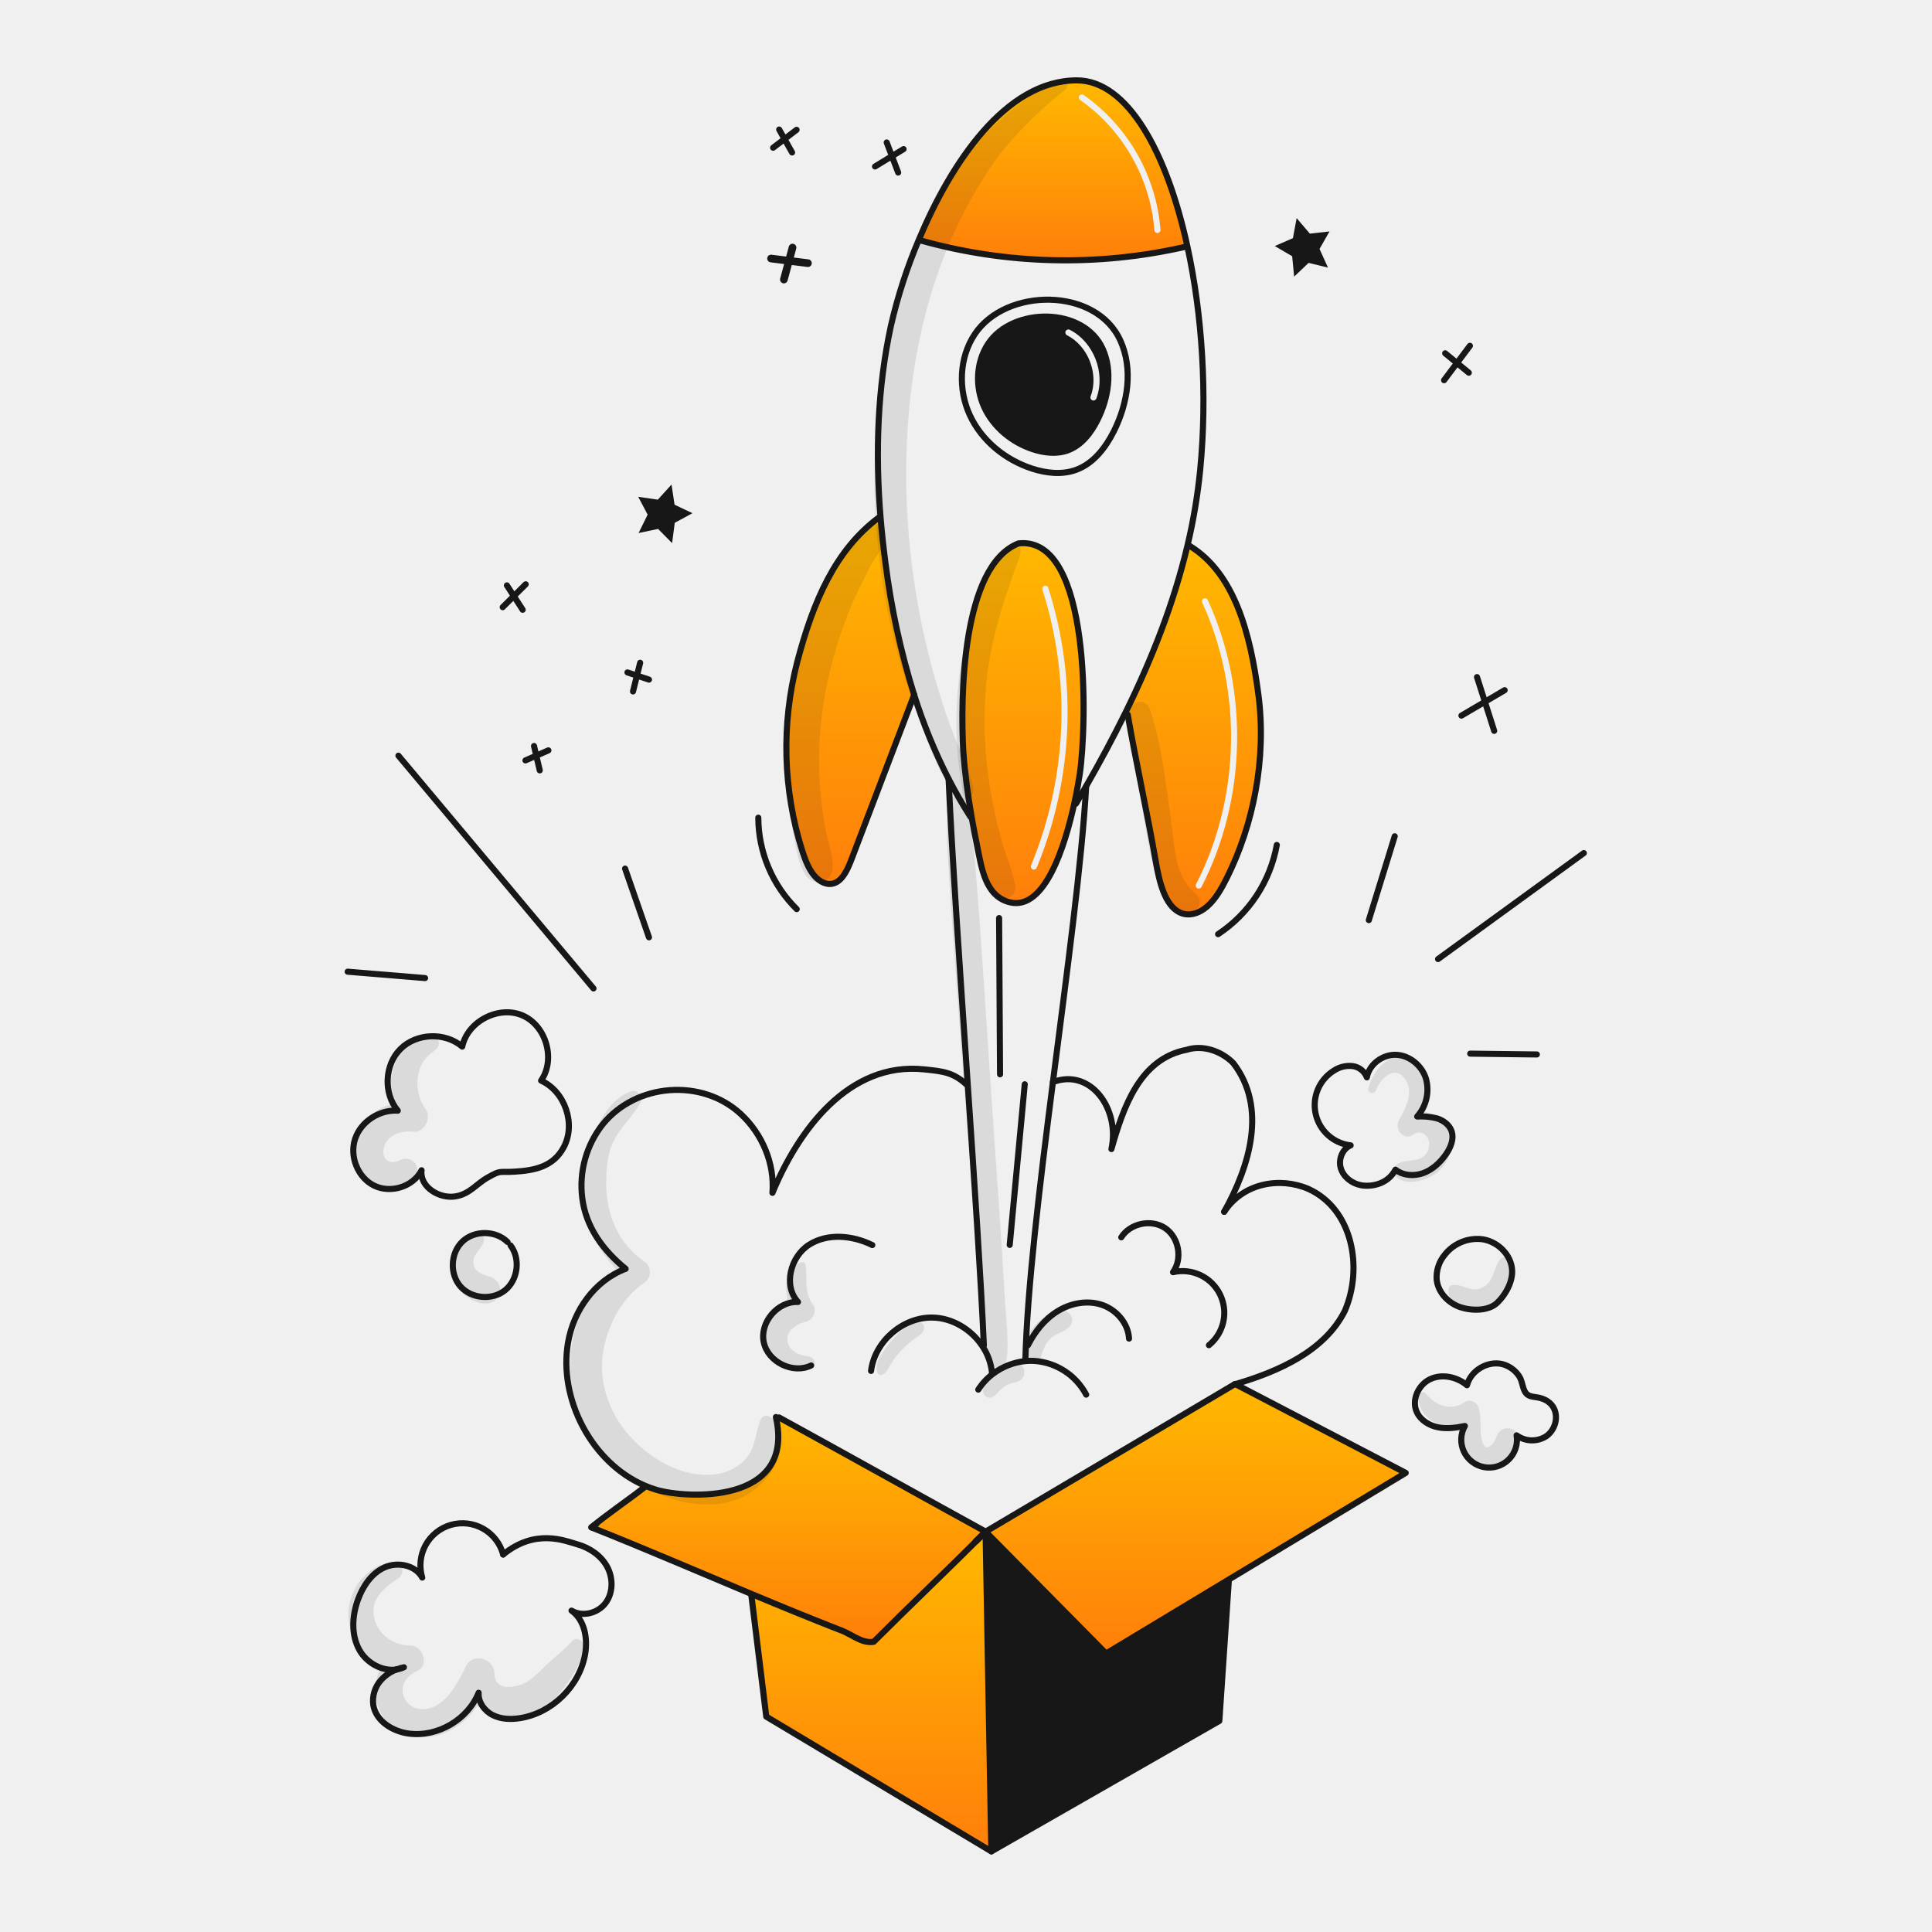
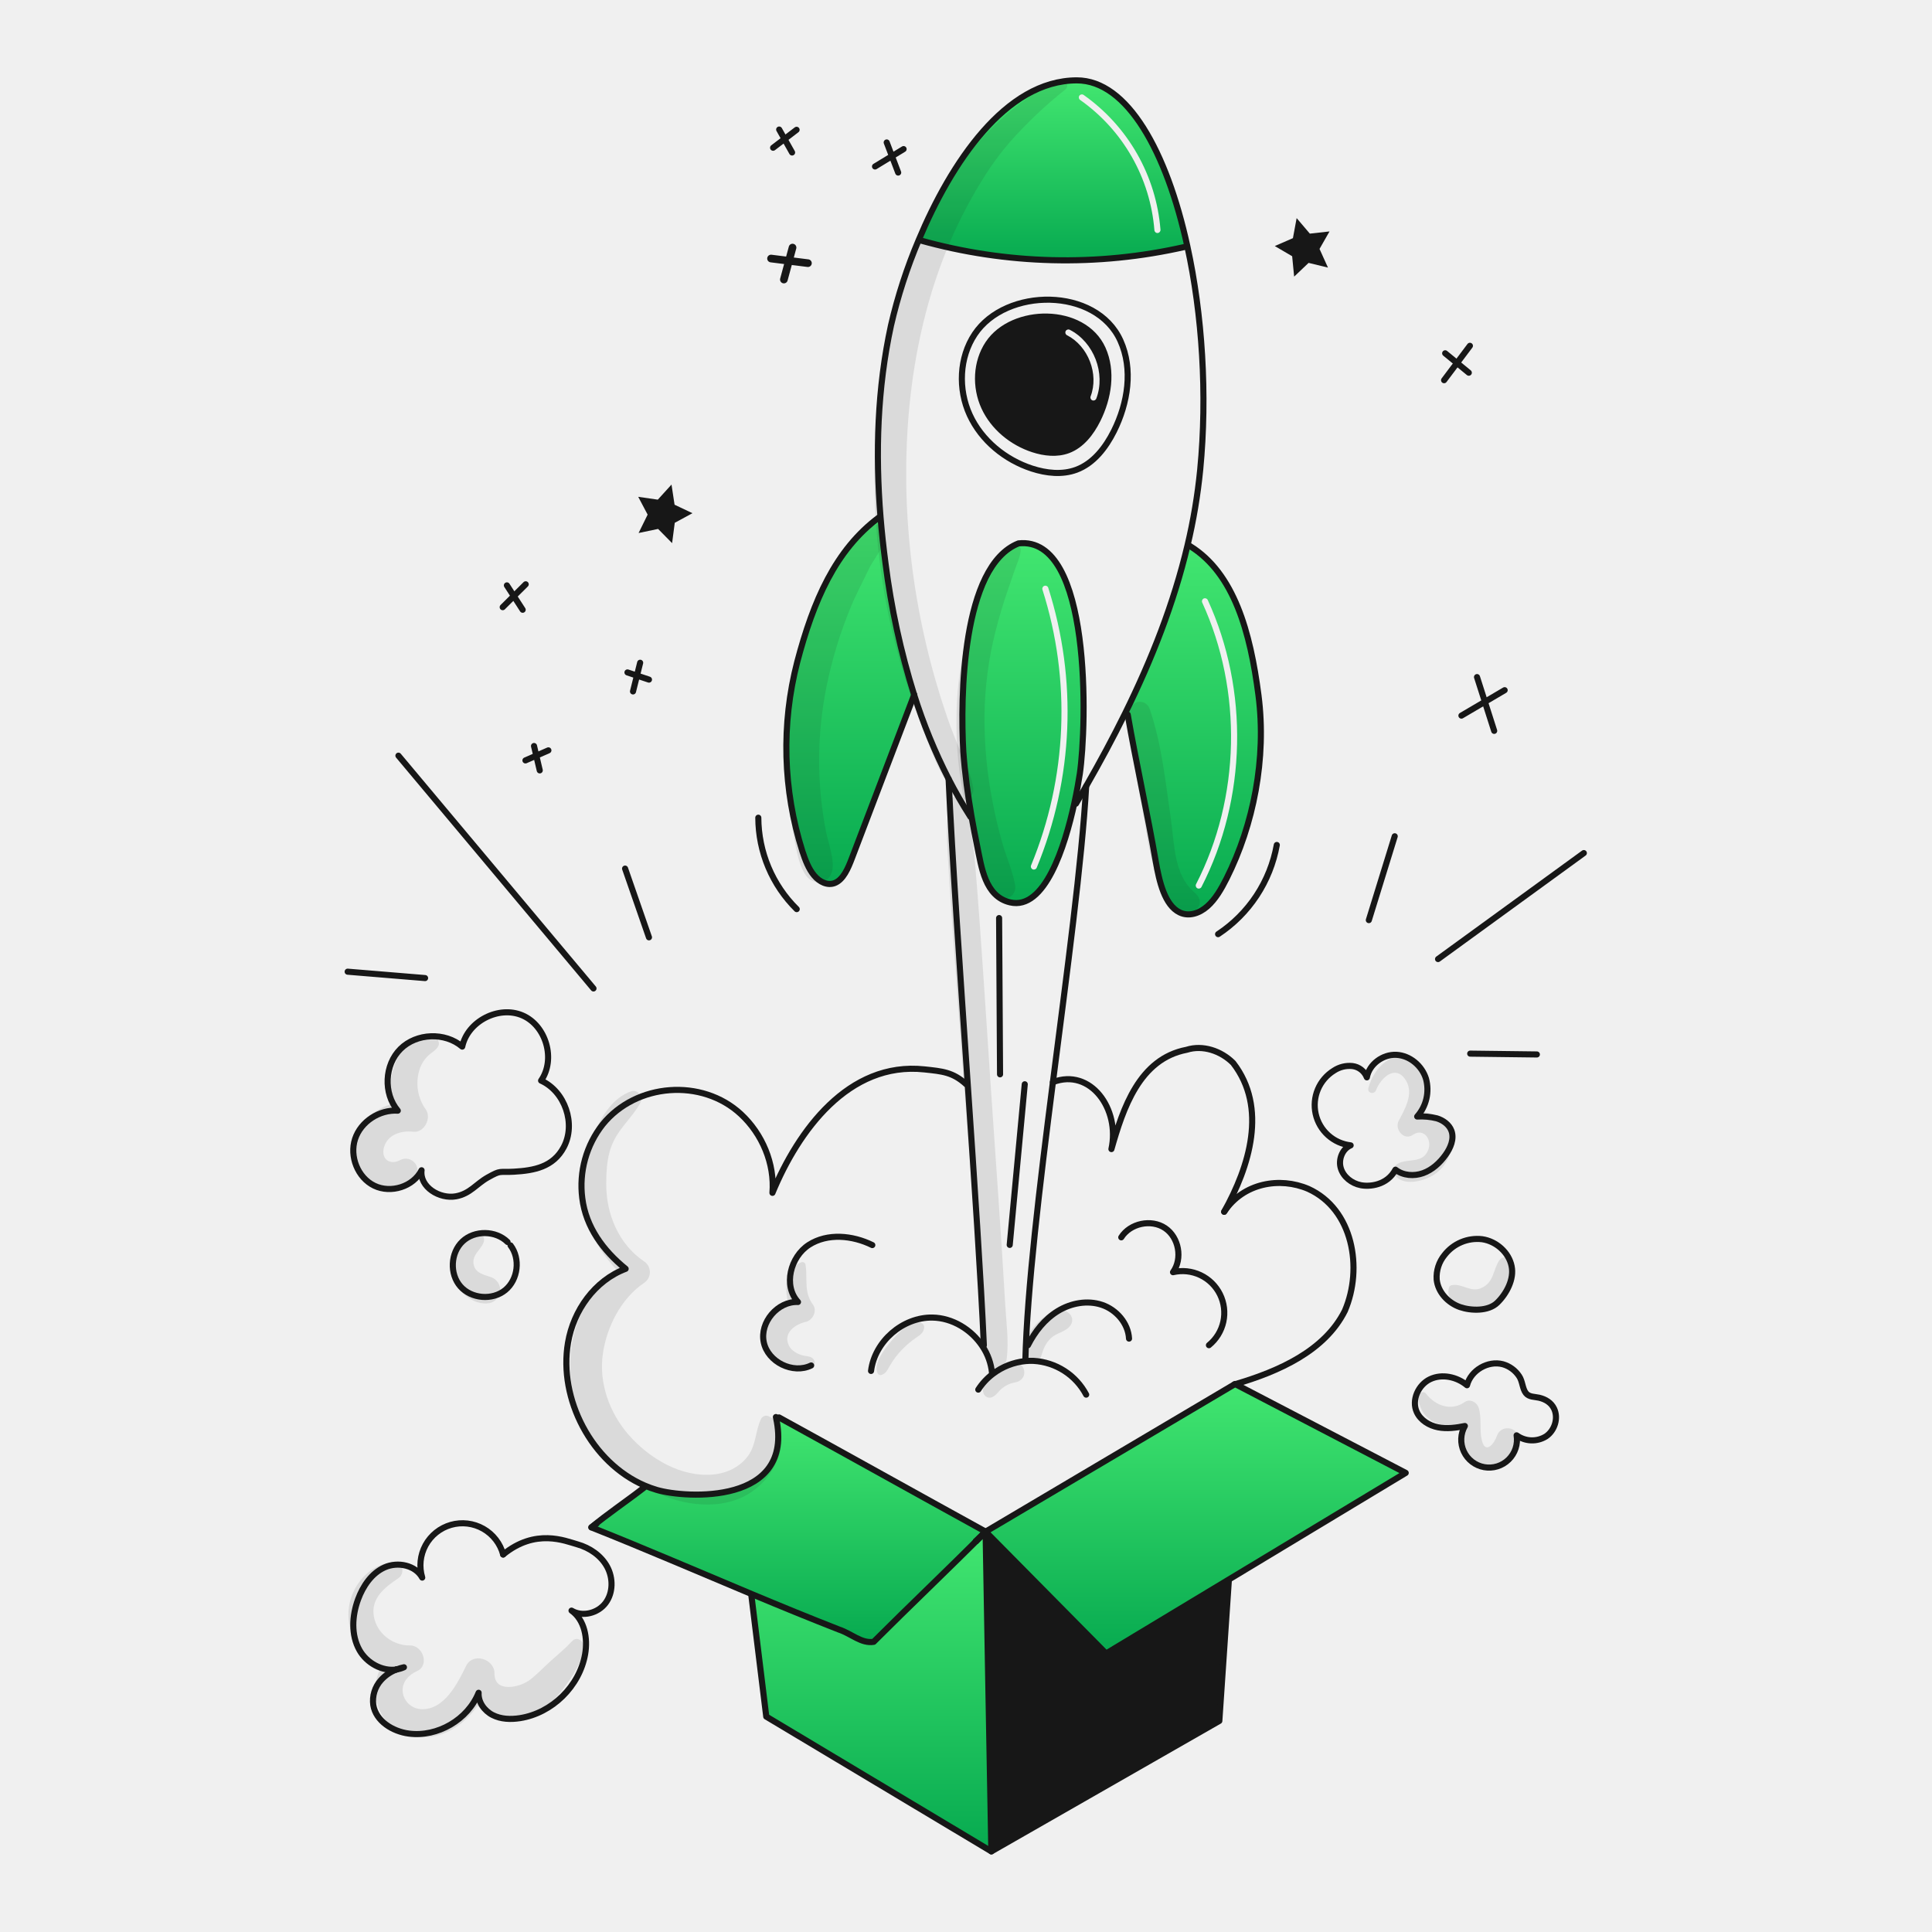
<svg xmlns="http://www.w3.org/2000/svg" width="960" height="960" viewBox="0 0 960 960" fill="none">
  <g clip-path="url(#clip0_245_123)">
    <path fill-rule="evenodd" clip-rule="evenodd" d="M625.335 345.508C621.278 314.102 613.225 284.906 591.325 271.362L590.052 271.059C583.24 299.862 572.28 327.645 559.069 354.45L560.351 355.075C562.335 366.556 564.825 379.046 567.315 391.536C569.806 404.024 572.296 416.512 574.278 427.99C576.036 438.122 578.771 449.799 586.178 453.381C590.68 455.561 595.866 453.906 599.863 450.404C603.86 446.902 606.847 441.745 609.491 436.477C622.835 409.895 629.392 376.914 625.335 345.508ZM600.126 298.139C599.777 297.379 598.878 297.046 598.118 297.395C597.358 297.744 597.025 298.643 597.374 299.403C617.521 343.277 616.362 396.387 594.319 439.341C593.937 440.085 594.231 440.997 594.975 441.379C595.719 441.761 596.631 441.467 597.013 440.723C619.48 396.943 620.661 342.857 600.126 298.139Z" fill="url(#paint0_linear_245_123)" />
    <path fill-rule="evenodd" clip-rule="evenodd" d="M486.127 423.271C488.08 433.261 490.507 445.672 501.86 448.376C519.147 452.483 529.138 420.582 533.799 399.238C535.144 393.092 536.044 387.824 536.544 384.544C540.046 360.616 542.65 265.953 506.076 270.01C477.839 281.182 477.156 346.792 478.656 373.392C479.456 384.261 480.899 395.06 482.756 405.777C483.603 410.642 484.541 415.496 485.541 420.33C485.738 421.277 485.93 422.262 486.127 423.271ZM520.872 292.077C520.618 291.28 519.766 290.841 518.969 291.095C518.173 291.349 517.733 292.201 517.987 292.997C532.312 337.905 530.31 386.429 512.336 430.005C512.017 430.778 512.385 431.663 513.158 431.982C513.931 432.301 514.816 431.932 515.135 431.159C533.382 386.924 535.414 337.665 520.872 292.077Z" fill="url(#paint1_linear_245_123)" />
    <path fill-rule="evenodd" clip-rule="evenodd" d="M457.011 119.367C499.993 131.46 545.32 132.595 588.853 122.667L589.993 122.415C579.72 75.276 560.121 39.933 535.083 39.933C499.609 39.933 472.437 81.26 456.537 119.176L457.011 119.367ZM538.445 47.174C537.762 46.692 536.817 46.855 536.336 47.539C535.854 48.222 536.018 49.167 536.701 49.649C547.229 57.069 555.995 66.717 562.376 77.906C568.756 89.095 572.595 101.552 573.62 114.392C573.687 115.225 574.416 115.847 575.25 115.78C576.083 115.714 576.705 114.984 576.638 114.151C575.578 100.868 571.607 87.981 565.006 76.406C558.405 64.831 549.337 54.85 538.445 47.174Z" fill="url(#paint2_linear_245_123)" />
    <path d="M698.482 731.87L610.167 785.116L549.6 821.628L489.754 761.076L613.361 687.909C613.523 687.859 613.684 687.819 613.846 687.768L698.482 731.87Z" fill="url(#paint3_linear_245_123)" />
    <path d="M613.841 687.768C613.679 687.819 613.518 687.859 613.356 687.909L613.709 687.698L613.841 687.768Z" fill="url(#paint4_linear_245_123)" />
    <path d="M404.522 435C401.808 431.75 400.132 427.35 398.699 422.96C389.027 392.481 388.139 359.894 396.136 328.933C404.136 298.556 415.136 273.154 436.836 257.033L437.536 256.972C438.162 264.581 438.99 272.181 439.989 279.729C442.796 301.953 447.564 323.885 454.239 345.267C443.935 372.303 433.635 399.34 423.339 426.376C421.401 431.483 419.02 437.084 414.771 438.759C411.213 440.181 407.237 438.264 404.522 435Z" fill="url(#paint5_linear_245_123)" />
    <path d="M492.605 919.935C491.657 867.275 490.648 813.787 489.749 761.076L549.6 821.628L610.172 785.116L610.566 785.772L605.873 855.114L492.605 919.935Z" fill="#171717" />
    <path d="M489.749 761.076C490.649 813.787 491.657 867.276 492.605 919.935L380.756 852.974L373.338 792.594L373.538 792.094C387.949 798.119 402.401 804.053 416.974 809.745C423.029 811.764 428.074 816.81 434.13 815.8C452.094 797.837 471.047 779.873 489.13 761.687C489.23 761.596 489.322 761.495 489.412 761.405C489.544 761.283 489.634 761.182 489.685 761.132L489.749 761.076Z" fill="url(#paint6_linear_245_123)" />
    <path d="M485.2 765.527C485.153 765.568 485.109 765.612 485.069 765.658C485.027 765.69 484.989 765.727 484.958 765.769C484.922 765.794 484.892 765.825 484.867 765.86C484.685 766.032 484.695 766.011 484.867 765.86C484.894 765.827 484.925 765.797 484.958 765.769L485.069 765.658L485.2 765.527ZM373.54 792.1C347.04 781.009 320.658 769.625 293.854 758.938C293.965 758.938 296.195 757.232 296.397 757.051C296.306 757.101 295.62 757.606 293.854 758.938C301.927 752.227 311.009 746.172 319.971 739.228L320.295 738.148C322.273 739.001 324.302 739.732 326.37 740.338C340.77 744.567 394.925 747.867 385.65 704.643L387.104 704.33C421.013 722.96 455.326 742.135 489.749 761.077L489.689 761.138L489.415 761.411C487.458 763.318 486.227 764.519 485.521 765.211C486.521 764.242 488.221 762.577 489.134 761.689C471.049 779.875 452.096 797.839 434.134 815.802C428.079 816.812 423.034 811.766 416.978 809.747C402.4 804.058 387.951 798.124 373.54 792.1Z" fill="url(#paint7_linear_245_123)" />
    <path d="M373.338 792.594L380.756 852.974L492.605 919.935L605.868 855.114L610.561 785.772" stroke="#171717" stroke-width="3.053" stroke-linecap="round" stroke-linejoin="round" />
    <path d="M387.1 704.329C421.009 722.959 455.322 742.134 489.745 761.076" stroke="#171717" stroke-width="3.053" stroke-linecap="round" stroke-linejoin="round" />
    <path d="M296.407 757.04C296.407 757.043 296.405 757.045 296.404 757.047C296.402 757.049 296.399 757.05 296.397 757.05C296.197 757.231 293.965 758.937 293.854 758.937C301.927 752.226 311.009 746.171 319.971 739.227" stroke="#171717" stroke-width="3.053" stroke-linecap="round" stroke-linejoin="round" />
    <path d="M489.134 761.692C471.049 779.878 452.096 797.842 434.134 815.805C428.079 816.815 423.034 811.769 416.978 809.75C402.405 804.058 387.953 798.124 373.542 792.099C347.042 781.008 320.66 769.624 293.856 758.937C295.622 757.605 296.308 757.1 296.399 757.05" stroke="#171717" stroke-width="3.053" stroke-linecap="round" stroke-linejoin="round" />
    <path d="M489.749 761.076L489.689 761.137" stroke="#171717" stroke-width="3.053" stroke-linecap="round" stroke-linejoin="round" />
    <path d="M489.689 761.137C489.638 761.187 489.548 761.288 489.416 761.41" stroke="#171717" stroke-width="3.053" stroke-linecap="round" stroke-linejoin="round" />
    <path d="M489.416 761.41C489.326 761.5 489.235 761.601 489.134 761.692" stroke="#171717" stroke-width="3.053" stroke-linecap="round" stroke-linejoin="round" />
    <path d="M485.521 765.214C486.521 764.245 488.221 762.58 489.134 761.692" stroke="#171717" stroke-width="3.053" stroke-linecap="round" stroke-linejoin="round" />
    <path d="M484.865 765.86C484.893 765.828 484.923 765.797 484.956 765.769L485.067 765.658L485.198 765.527" stroke="#171717" stroke-width="3.053" stroke-linecap="round" stroke-linejoin="round" />
    <path d="M484.865 765.86C484.683 766.032 484.693 766.011 484.865 765.86V765.86Z" stroke="#171717" stroke-width="3.053" stroke-linecap="round" stroke-linejoin="round" />
    <path d="M492.605 919.935C491.657 867.275 490.648 813.787 489.749 761.076L489.689 761.137L489.416 761.41C487.459 763.317 486.227 764.518 485.521 765.21C485.4 765.331 485.289 765.432 485.198 765.523C485.152 765.564 485.108 765.608 485.067 765.654C485.025 765.686 484.988 765.723 484.956 765.765C484.921 765.79 484.89 765.821 484.865 765.856" stroke="#171717" stroke-width="3.053" stroke-linecap="round" stroke-linejoin="round" />
    <path d="M613.356 687.909L613.709 687.698L613.841 687.768L698.482 731.87L610.167 785.116L549.595 821.628L489.749 761.076L613.356 687.909Z" stroke="#171717" stroke-width="3.053" stroke-linecap="round" stroke-linejoin="round" />
    <path d="M436.837 257.042C415.137 273.158 404.137 298.56 396.137 328.942C388.14 359.903 389.028 392.49 398.7 422.969C400.133 427.359 401.809 431.759 404.523 435.009C407.237 438.259 411.214 440.186 414.767 438.773C419.016 437.098 421.397 431.497 423.335 426.39C433.629 399.354 443.929 372.318 454.235 345.281C454.244 345.239 454.257 345.199 454.275 345.16" stroke="#171717" stroke-width="3.028" stroke-linecap="round" stroke-linejoin="round" />
    <path d="M591.325 271.362C613.225 284.906 621.278 314.102 625.335 345.508C629.392 376.914 622.835 409.895 609.491 436.477C606.847 441.745 603.86 446.902 599.863 450.404C595.866 453.906 590.68 455.561 586.178 453.381C578.771 449.799 576.036 438.122 574.278 427.99C570.312 405.031 564.317 378.035 560.351 355.075" stroke="#171717" stroke-width="3.028" stroke-linecap="round" stroke-linejoin="round" />
    <path d="M533.8 399.238C535.142 393.092 536.04 387.824 536.545 384.544C540.045 360.616 542.651 265.953 506.077 270.01C477.84 281.182 477.154 346.79 478.657 373.392C479.457 384.261 480.898 395.06 482.757 405.777C483.604 410.642 484.543 415.496 485.542 420.33C487.682 430.654 489.357 445.399 501.861 448.376C519.147 452.483 529.138 420.582 533.8 399.238Z" stroke="#171717" stroke-width="3.028" stroke-linecap="round" stroke-linejoin="round" />
    <path d="M491.031 170.755C484.925 179.908 484.461 192.301 489.053 202.303C493.645 212.305 502.889 219.853 513.344 223.264C518.956 225.09 525.162 225.787 530.693 223.738C537.434 221.238 542.157 215.049 545.377 208.61C550.826 197.701 552.925 184.43 547.91 173.31C538.423 152.307 503.192 152.519 491.031 170.755Z" stroke="#171717" stroke-width="3.028" stroke-linecap="round" stroke-linejoin="round" />
    <path d="M613.265 594.468C613.257 594.477 613.25 594.487 613.245 594.498C613.074 594.798 611.56 597.142 608.28 602.127C617.807 587.727 635.972 584.699 650.101 590.754C672.301 600.846 677.35 630.113 668.267 651.306C658.256 671.328 635.367 681.44 613.841 687.768C613.679 687.819 613.518 687.859 613.356 687.909C613.346 687.909 613.326 687.92 613.316 687.92" stroke="#171717" stroke-width="3.028" stroke-linecap="round" stroke-linejoin="round" />
    <path d="M523.184 537.7C541.875 530.535 556.639 551.052 552.259 570.973C557.992 550.82 566.105 526.125 589.64 521.634C597.623 519.101 606.706 522.128 612.761 528.183C629.917 550.383 620.834 579.653 608.28 602.127C611.166 597.637 613.023 594.801 613.245 594.498" stroke="#171717" stroke-width="3.028" stroke-linecap="round" stroke-linejoin="round" />
    <path d="M385.539 704.117C385.58 704.289 385.62 704.47 385.65 704.642C394.925 747.866 340.771 744.566 326.37 740.337C324.302 739.732 322.273 739 320.295 738.147C294.005 726.824 277.464 695.176 282.238 667.16C284.952 651.225 295.458 636.279 310.879 630.466C299.788 621.444 291.109 609.807 289.322 595.315C288.498 588.838 288.972 582.262 290.717 575.971C292.462 569.679 295.443 563.799 299.485 558.671C316.117 538.144 348.785 535.631 368.141 553.595C378.768 563.465 385.005 578.179 383.824 592.722C396.509 562.002 421.578 527.336 459.312 531.372C468.264 532.331 473.441 532.705 480.112 538.772" stroke="#171717" stroke-width="3.028" stroke-linecap="round" stroke-linejoin="round" />
    <path d="M471.352 387.027C473.052 425.127 477.033 482.598 480.858 538.719C484.189 587.534 487.398 635.31 488.871 668.442" stroke="#171717" stroke-width="3.028" stroke-linecap="round" stroke-linejoin="round" />
    <path d="M539.715 390.639C537.596 428.283 530.158 483.213 523.184 537.7C516.574 589.331 510.367 640.568 509.484 676.283" stroke="#171717" stroke-width="3.028" stroke-linecap="round" stroke-linejoin="round" />
    <path d="M510.771 668.442C514.212 661.65 519.127 655.433 525.626 651.457C532.125 647.481 540.32 645.947 547.536 648.369C554.752 650.791 560.615 657.533 561.009 665.142" stroke="#171717" stroke-width="3.028" stroke-linecap="round" stroke-linejoin="round" />
    <path d="M492.928 682.207C492.47 677.448 490.829 672.88 488.155 668.916C482.695 660.641 473.279 654.848 463.318 654.687C448.564 654.444 434.627 666.565 432.818 681.208" stroke="#171717" stroke-width="3.028" stroke-linecap="round" stroke-linejoin="round" />
    <path d="M486.1 690.493C488.028 687.492 490.471 684.855 493.316 682.702C498.015 679.12 503.614 676.909 509.493 676.314C510.868 676.185 512.251 676.152 513.631 676.214C519.055 676.53 524.305 678.24 528.875 681.178C533.445 684.116 537.18 688.184 539.719 692.987" stroke="#171717" stroke-width="3.028" stroke-linecap="round" stroke-linejoin="round" />
    <path d="M280.139 570.015C286.274 558.5 280.764 542.332 268.866 536.953C276.203 526.407 271.409 509.634 259.611 504.553C247.813 499.472 232.323 507.48 229.679 520.053C221.131 512.753 206.979 513.292 199.009 521.214C191.039 529.136 190.409 543.285 197.657 551.883C188.544 551.318 179.279 557.283 176.433 565.962C173.587 574.641 177.765 585.187 185.99 589.173C194.215 593.159 205.377 589.658 209.474 581.493C208.415 589.759 218.406 595.945 226.6 594.431C233.594 593.139 236.662 588.285 242.364 585.086C249.146 581.286 247.733 582.644 255.322 582.21C265.354 581.641 274.891 579.9 280.139 570.015Z" stroke="#171717" stroke-width="3.028" stroke-linecap="round" stroke-linejoin="round" />
    <path d="M252.2 617.144C246.347 611.344 235.831 611.2 229.836 616.852C223.841 622.504 223.331 633 228.77 639.2C234.209 645.4 244.685 646.265 251.063 641.037C257.441 635.809 258.673 625.374 253.677 618.825" stroke="#171717" stroke-width="3.028" stroke-linecap="round" stroke-linejoin="round" />
    <path d="M197.061 829.541C194.069 830.667 191.394 832.498 189.261 834.879C187.772 836.542 186.663 838.51 186.012 840.645C185.36 842.78 185.181 845.031 185.487 847.242C186.799 855.225 195.114 860.351 203.127 861.401C217.418 863.268 232.435 854.501 237.827 841.126C237.527 845.738 240.683 850.098 244.8 852.197C248.917 854.296 253.772 854.448 258.334 853.741C274.309 851.269 287.984 837.841 290.749 821.911C292.112 814.059 290.477 804.916 283.988 800.304C289.397 803.614 297.117 801.604 300.912 796.52C304.707 791.436 304.717 784.096 301.699 778.526C298.681 772.956 293.01 769.1 286.899 767.374C280.788 765.648 266.069 759.29 250.013 772.43" stroke="#171717" stroke-width="3.028" stroke-linecap="round" stroke-linejoin="round" />
    <path d="M197.071 829.541C198.33 829.345 199.555 828.979 200.714 828.451C199.472 828.712 198.253 829.077 197.071 829.541V829.541Z" stroke="#171717" stroke-width="3.028" stroke-linecap="round" stroke-linejoin="round" />
    <path d="M197.071 829.541H197.061" stroke="#171717" stroke-width="3.028" stroke-linecap="round" stroke-linejoin="round" />
    <path d="M250.014 772.43C249.3 769.747 248.058 767.232 246.362 765.033C244.666 762.835 242.549 760.996 240.134 759.625C237.719 758.253 235.056 757.377 232.298 757.046C229.541 756.715 226.746 756.937 224.075 757.698C221.405 758.46 218.913 759.746 216.745 761.481C214.577 763.216 212.776 765.365 211.447 767.804C210.119 770.243 209.29 772.921 209.008 775.684C208.726 778.447 208.998 781.238 209.807 783.894C206.416 777.668 197.616 775.922 191.137 778.808C184.658 781.694 180.359 788.083 177.917 794.733C174.929 802.878 174.364 812.374 178.623 819.933C182.246 826.362 189.977 830.633 197.061 829.541" stroke="#171717" stroke-width="3.028" stroke-linecap="round" stroke-linejoin="round" />
    <path d="M693.4 581.207C697.194 584.184 702.624 584.567 707.155 582.922C711.686 581.277 715.411 577.846 718.236 573.93C720.759 570.418 722.707 565.887 721.193 561.84C720.053 558.762 717.086 556.653 713.947 555.694C710.759 554.899 707.468 554.596 704.188 554.794C706.425 552.274 707.997 549.235 708.76 545.954C709.523 542.672 709.454 539.251 708.558 536.003C706.59 529.584 700.558 524.457 693.844 524.134C687.13 523.811 680.391 528.734 679.18 535.334C678.613 533.829 677.642 532.508 676.375 531.517C675.108 530.526 673.593 529.901 671.995 529.712C668.771 529.383 665.533 530.182 662.831 531.973C659.267 534.172 656.476 537.428 654.849 541.287C653.221 545.146 652.837 549.416 653.75 553.504C654.663 557.591 656.828 561.292 659.944 564.092C663.059 566.891 666.97 568.65 671.131 569.122C666.953 570.888 664.924 576.196 666.246 580.522C667.568 584.848 671.666 588.01 676.116 588.898C680.566 589.786 689.218 589 693.4 581.207Z" stroke="#171717" stroke-width="3.028" stroke-linecap="round" stroke-linejoin="round" />
    <path d="M751.112 629.144C749.699 622.231 743.422 616.744 736.438 615.752C732.923 615.346 729.362 615.852 726.099 617.222C722.836 618.591 719.98 620.779 717.808 623.573C714.994 626.988 713.587 631.348 713.873 635.764C714.488 642.072 719.514 647.42 725.509 649.489C730.909 651.346 739.557 651.649 743.997 647.309C748.589 642.839 752.434 635.633 751.112 629.144Z" stroke="#171717" stroke-width="3.028" stroke-linecap="round" stroke-linejoin="round" />
    <path d="M746.752 677.878C739.352 675.93 730.852 680.916 728.94 688.323C723.934 684.123 716.54 682.51 710.623 685.306C704.706 688.102 701.258 695.771 704.013 701.695C705.9 705.762 710.159 708.346 714.549 709.214C718.939 710.082 723.49 709.456 727.88 708.568C726.79 710.492 726.177 712.65 726.092 714.86C726.006 717.07 726.452 719.268 727.391 721.27C728.33 723.273 729.734 725.021 731.488 726.369C733.241 727.717 735.292 728.626 737.468 729.019C739.645 729.411 741.883 729.277 743.997 728.627C746.111 727.977 748.039 726.83 749.618 725.282C751.198 723.734 752.384 721.83 753.076 719.73C753.769 717.63 753.949 715.394 753.6 713.21C755.708 714.745 758.227 715.615 760.833 715.706C763.439 715.798 766.013 715.108 768.223 713.725C772.523 710.808 774.45 704.672 772.223 699.979C770.79 696.952 767.934 695.256 764.776 694.52C762.535 694.005 759.776 694.247 758.216 692.249C756.45 689.988 756.561 686.355 754.855 683.832C752.958 680.937 750.081 678.824 746.752 677.878V677.878Z" stroke="#171717" stroke-width="3.028" stroke-linecap="round" stroke-linejoin="round" />
    <path d="M484.37 166.022C476.6 177.668 476.014 193.432 481.847 206.158C487.68 218.884 499.447 228.481 512.769 232.831C519.894 235.152 527.796 236.031 534.82 233.426C543.409 230.237 549.413 222.376 553.511 214.191C560.444 200.304 563.118 183.42 556.73 169.271C544.67 142.548 499.841 142.82 484.37 166.022Z" stroke="#171717" stroke-width="3.028" stroke-linecap="round" stroke-linejoin="round" />
    <path d="M534.669 399.319C536.364 396.442 538.043 393.549 539.705 390.639C546.505 378.781 553.026 366.721 559.071 354.45C572.282 327.645 583.242 299.862 590.054 271.059C593.008 258.672 595.118 246.099 596.371 233.426C599.994 196.146 597.401 156.243 589.993 122.414C579.72 75.275 560.121 39.932 535.083 39.932C499.609 39.932 472.432 81.259 456.537 119.175C450.702 132.924 446.082 147.158 442.731 161.713C435.939 192.907 434.94 225.1 437.531 256.981C438.157 264.59 438.985 272.19 439.984 279.738C442.79 301.962 447.559 323.894 454.234 345.276C458.765 359.646 464.491 373.612 471.35 387.027C474.66 393.465 478.276 399.749 482.199 405.878" stroke="#171717" stroke-width="3.028" stroke-linecap="round" stroke-linejoin="round" />
    <path d="M457.011 119.366C499.993 131.459 545.319 132.594 588.853 122.666" stroke="#171717" stroke-width="3.028" stroke-linecap="round" stroke-linejoin="round" />
    <path d="M729.839 185.194L718.1 175.553" stroke="#171717" stroke-width="3.028" stroke-linecap="round" stroke-linejoin="round" />
    <path d="M717.554 188.918L730.389 171.83" stroke="#171717" stroke-width="3.028" stroke-linecap="round" stroke-linejoin="round" />
    <path d="M742.452 363.161L733.918 336.443" stroke="#171717" stroke-width="3.028" stroke-linecap="round" stroke-linejoin="round" />
    <path d="M726.175 355.586L747.656 342.95" stroke="#171717" stroke-width="3.028" stroke-linecap="round" stroke-linejoin="round" />
    <path d="M680.164 457.2L693.029 415.539" stroke="#171717" stroke-width="3.028" stroke-linecap="round" stroke-linejoin="round" />
    <path d="M714.559 476.552L787 423.891" stroke="#171717" stroke-width="3.028" stroke-linecap="round" stroke-linejoin="round" />
    <path d="M730.535 523.547L763.656 523.956" stroke="#171717" stroke-width="3.028" stroke-linecap="round" stroke-linejoin="round" />
    <path d="M294.9 491.155L197.977 375.487" stroke="#171717" stroke-width="3.028" stroke-linecap="round" stroke-linejoin="round" />
    <path d="M322.469 465.752L310.6 431.6" stroke="#171717" stroke-width="3.028" stroke-linecap="round" stroke-linejoin="round" />
    <path d="M211.221 486L172.75 482.826" stroke="#171717" stroke-width="3.028" stroke-linecap="round" stroke-linejoin="round" />
    <path d="M433.445 618.67C423.596 613.815 411.184 612.612 401.951 618.557C392.718 624.502 389.062 638.888 396.516 646.952C386.444 646.502 377.454 657.058 379.502 666.929C381.55 676.8 394.002 682.909 403.059 678.49" stroke="#171717" stroke-width="3.028" stroke-linecap="round" stroke-linejoin="round" />
    <path d="M557.149 614.826C561.563 607.826 572.067 605.608 578.932 610.232C585.797 614.856 587.693 625.422 582.863 632.144C587.43 631.074 592.225 631.582 596.466 633.587C600.706 635.592 604.142 638.975 606.213 643.183C608.284 647.392 608.868 652.178 607.869 656.761C606.87 661.344 604.347 665.453 600.712 668.418" stroke="#171717" stroke-width="3.028" stroke-linecap="round" stroke-linejoin="round" />
    <path fill-rule="evenodd" clip-rule="evenodd" d="M489.053 202.303C493.635 212.314 502.889 219.853 513.344 223.264C518.956 225.09 525.162 225.787 530.693 223.736C537.434 221.233 542.157 215.047 545.377 208.608C550.826 197.701 552.925 184.43 547.91 173.308C538.423 152.307 503.192 152.519 491.031 170.755C484.925 179.903 484.471 192.292 489.053 202.303ZM531.56 163.869C530.815 163.49 529.903 163.786 529.523 164.531C529.143 165.276 529.44 166.187 530.185 166.567C540.751 171.953 546.127 185.883 541.918 196.971C541.621 197.753 542.014 198.627 542.796 198.924C543.577 199.22 544.452 198.827 544.748 198.046C549.507 185.513 543.503 169.957 531.56 163.869Z" fill="#171717" />
    <path d="M446.3 85.743L440.6 70.783" stroke="#171717" stroke-width="3.028" stroke-linecap="round" stroke-linejoin="round" />
    <path d="M434.794 82.721L448.988 74.083" stroke="#171717" stroke-width="3.028" stroke-linecap="round" stroke-linejoin="round" />
    <path d="M393.582 75.769L387.17 64.369" stroke="#171717" stroke-width="3.028" stroke-linecap="round" stroke-linejoin="round" />
    <path d="M384.151 73.41L395.817 64.5" stroke="#171717" stroke-width="3.028" stroke-linecap="round" stroke-linejoin="round" />
    <path d="M395.884 451.735C389.865 445.796 385.08 438.725 381.805 430.929C378.53 423.133 376.829 414.767 376.8 406.311" stroke="#171717" stroke-width="3.028" stroke-linecap="round" stroke-linejoin="round" />
    <path d="M605.264 464.177C612.873 459.15 619.382 452.629 624.396 445.011C629.411 437.393 632.826 428.836 634.435 419.859" stroke="#171717" stroke-width="3.028" stroke-linecap="round" stroke-linejoin="round" />
    <path d="M501.723 618.587L509.195 538.767" stroke="#171717" stroke-width="3.028" stroke-linecap="round" stroke-linejoin="round" />
    <path d="M496.919 533.827L496.45 456.177" stroke="#171717" stroke-width="3.028" stroke-linecap="round" stroke-linejoin="round" />
    <path d="M259.712 302.98L251.874 290.871" stroke="#171717" stroke-width="3.028" stroke-linecap="round" stroke-linejoin="round" />
    <path d="M249.79 301.7L261.219 290.333" stroke="#171717" stroke-width="3.028" stroke-linecap="round" stroke-linejoin="round" />
    <path d="M322.469 337.694L311.786 334.124" stroke="#171717" stroke-width="3.028" stroke-linecap="round" stroke-linejoin="round" />
    <path d="M318.09 329.318L314.539 343.568" stroke="#171717" stroke-width="3.028" stroke-linecap="round" stroke-linejoin="round" />
    <path d="M261.091 377.843L272.491 372.851" stroke="#171717" stroke-width="3.028" stroke-linecap="round" stroke-linejoin="round" />
    <path d="M268.2 382.8L265.351 370.689" stroke="#171717" stroke-width="3.028" stroke-linecap="round" stroke-linejoin="round" />
    <path d="M389.507 138.9L393.807 123.018" stroke="#171717" stroke-width="3.809" stroke-linecap="round" stroke-linejoin="round" />
    <path d="M383.128 128.462L401.454 130.762" stroke="#171717" stroke-width="3.809" stroke-linecap="round" stroke-linejoin="round" />
    <path d="M644.293 108.38L650.853 116.09L660.628 114.997L655.665 123.688L659.862 132.966L650.234 130.627L643.053 137.455L642.066 127.319L633.43 122.26L642.449 118.335L644.293 108.38Z" fill="#171717" />
    <path d="M333.669 240.781L335.19 250.79L344.076 255.006L335.281 259.782L333.966 269.881L327.01 262.824L317.311 264.849L321.807 255.712L317.128 246.865L326.862 248.274L333.669 240.781Z" fill="#171717" />
    <g opacity="0.1">
      <path d="M525.778 39.958C504.178 49.998 486.165 68.141 472.978 87.758C458.583 109.182 449.334 134.091 443.509 159.126C431.647 210.117 431.392 264.51 443.719 315.426C447.152 329.711 451.542 343.749 456.859 357.445C461.797 370.101 466.424 386.192 476.244 395.955C479.644 399.336 484.197 395.755 483.608 391.668C482.762 385.795 480.093 379.925 477.755 374.468C475.203 368.511 472.755 362.504 470.648 356.373C466.648 344.727 463.202 332.863 460.37 320.879C454.62 296.679 451.303 271.966 450.47 247.106C448.918 198.052 456.956 146.839 480.195 103.176C486.216 91.862 493.123 80.607 501.518 70.899C509.981 61.304 519.278 52.477 529.3 44.523C532.044 42.307 528.547 38.671 525.778 39.958V39.958Z" fill="#171717" />
    </g>
    <g opacity="0.1">
      <path d="M435.361 260.6C429.336 260.257 425.381 267.638 422.461 271.948C418.805 277.231 415.471 282.728 412.475 288.411C406.725 299.456 402.109 311.055 398.7 323.031C391.941 346.983 389.623 371.97 391.862 396.756C392.476 403.331 393.384 409.897 394.609 416.386C395.747 422.412 396.885 429.814 400.442 434.976C403.866 439.943 411.574 439.557 413.366 433.287C414.966 427.687 411.638 419.158 410.53 413.657C405.814 389.771 405.861 365.19 410.667 341.322C413.414 327.669 417.486 314.317 422.824 301.454C425.558 294.864 428.95 288.607 432.024 282.185C434.48 277.056 441.624 269.572 439.247 263.556C438.983 262.722 438.468 261.99 437.772 261.461C437.076 260.931 436.234 260.629 435.36 260.597L435.361 260.6Z" fill="#171717" />
    </g>
    <g opacity="0.1">
      <path d="M503.814 271.2C498.222 274.647 493.843 282.654 490.942 288.38C487.414 295.211 484.498 302.341 482.227 309.685C477.853 324.397 475.518 339.639 475.288 354.985C474.947 370.36 476.442 385.721 479.742 400.741C481.404 408.224 483.442 415.618 485.849 422.895C488.176 429.943 490.417 437.788 494.643 443.928C498.159 449.037 505.443 445.806 504.41 439.81C503.21 432.882 500.196 426.246 498.236 419.48C496.254 412.641 494.593 405.72 493.254 398.716C490.469 384.583 489.104 370.207 489.182 355.802C489.339 341.687 491.157 327.64 494.597 313.949C496.333 307.075 498.397 300.088 500.726 293.406C501.913 290.006 503.061 286.623 504.226 283.227C505.363 279.927 507.02 276.663 507.195 273.144C507.189 272.75 507.082 272.364 506.882 272.025C506.682 271.685 506.397 271.403 506.056 271.207C505.714 271.011 505.327 270.908 504.933 270.907C504.539 270.906 504.151 271.008 503.809 271.202L503.814 271.2Z" fill="#171717" />
    </g>
    <g opacity="0.1">
      <path d="M565.308 348.81L565.114 348.881C564.06 349.201 563.134 349.845 562.467 350.722C561.8 351.598 561.425 352.662 561.397 353.763C561.358 370.145 564.797 386.63 567.755 402.694C570.187 415.903 571.426 430.504 578.11 442.447C580.48 446.679 584.977 452.587 590.201 453.175C591.417 453.328 592.649 453.066 593.698 452.433C594.747 451.8 595.553 450.831 595.984 449.684C596.851 446.835 595.064 444.752 593.099 443.023C583.348 434.446 583.652 419.859 581.915 407.843C579.244 389.368 577.373 370.155 571.341 352.417C571.023 351.362 570.38 350.434 569.503 349.766C568.626 349.099 567.561 348.726 566.459 348.701C566.072 348.682 565.684 348.719 565.308 348.81V348.81Z" fill="#171717" />
    </g>
    <g opacity="0.1">
      <path d="M472.1 398.343C469.93 406.631 470.454 416.643 470.959 425.148C471.488 434.084 472.008 443.019 472.648 451.948C473.954 470.148 475.261 488.346 476.567 506.541C479.204 542.946 482.156 579.341 485.006 615.729C485.784 625.658 486.594 635.584 487.436 645.507C488.305 655.727 488.193 666.633 491.002 676.532C492.553 682.001 499.555 680.237 500.209 675.285C501.37 666.498 500.023 657.308 499.509 648.485C498.968 639.219 498.403 629.954 497.814 620.692C496.648 602.822 495.434 584.955 494.17 567.092C491.629 531.033 489.424 494.953 486.837 458.897C486.125 448.964 485.351 439.038 484.516 429.118C484.075 423.894 483.487 418.805 482.628 413.631C481.779 408.512 481.35 403.155 479.334 398.343C478.011 395.184 473.134 394.407 472.102 398.343H472.1Z" fill="#171717" />
    </g>
    <g opacity="0.1">
      <path d="M437.992 683.239C440.392 682.36 441.1 680.49 442.313 678.38C443.944 675.589 445.905 673.003 448.154 670.68C450.376 668.362 452.841 666.288 455.506 664.495C457.542 663.107 459.048 662.055 459.236 659.445C459.239 659.076 459.144 658.713 458.96 658.393C458.777 658.073 458.511 657.808 458.191 657.624C453.043 654.743 445.845 662.816 442.891 666.344C439.897 669.917 433.591 677.611 436.141 682.488C436.324 682.8 436.605 683.042 436.94 683.178C437.275 683.314 437.645 683.337 437.994 683.242L437.992 683.239Z" fill="#171717" />
    </g>
    <g opacity="0.1">
      <path d="M492.487 694.412C494.887 693.767 496.078 691.265 498.009 689.812C499.688 688.405 501.697 687.449 503.848 687.034C506.919 686.69 509.375 684.523 508.923 681.18C508.53 678.28 505.463 675.872 502.475 676.885C498.862 677.96 495.562 679.89 492.852 682.51C490.757 684.678 487.395 689.089 488.682 692.248C488.918 693.027 489.445 693.686 490.153 694.088C490.861 694.49 491.697 694.605 492.487 694.408V694.412Z" fill="#171717" />
    </g>
    <g opacity="0.1">
      <path d="M517.314 674.067C518.358 670.48 519.471 667.458 522.279 664.838C525.007 662.292 529.125 661.888 531.518 659.099C533.877 656.35 532.779 652.836 529.524 651.544C524.378 649.504 518.036 654.423 514.774 658.053C511.174 662.053 508.399 667.373 508.354 672.853C508.311 678.037 515.881 678.993 517.314 674.065V674.067Z" fill="#171717" />
    </g>
    <g opacity="0.1">
      <path d="M404.576 675.943C403.569 673.805 401.062 674.026 399.105 673.55C396.341 672.877 393.23 671.22 391.951 668.517C388.966 662.21 395.292 657.954 400.533 656.779C403.884 656.028 406.176 651.243 403.982 648.301C399.236 641.937 401.422 635.496 400.243 628.284C400.129 627.878 399.859 627.532 399.492 627.324C399.124 627.115 398.689 627.06 398.282 627.171C387.657 631.196 390.118 646.19 394.015 654.127L399 645.442C387.485 643.986 377.821 657.149 380.477 667.879C382.657 676.689 394.639 685.079 403.334 679.854C403.8 679.586 404.187 679.198 404.454 678.732C404.722 678.265 404.861 677.735 404.857 677.197C404.844 676.765 404.75 676.34 404.578 675.943H404.576Z" fill="#171717" />
    </g>
    <g opacity="0.1">
      <path d="M378.257 704.843C375.366 710.648 375.798 717.506 371.98 723.01C367.967 728.795 361.418 731.985 354.504 732.653C338.428 734.207 322.562 724.628 312.336 712.915C302.836 702.027 297.467 687.128 299.563 672.655C301.495 659.32 308.619 645.255 319.888 637.577C320.818 637.003 321.586 636.2 322.118 635.245C322.65 634.291 322.93 633.216 322.93 632.123C322.93 631.03 322.65 629.955 322.118 629C321.586 628.046 320.818 627.243 319.888 626.668C307.294 618.068 301.118 603.057 301.244 588.053C301.306 580.707 301.679 573.565 304.987 566.848C308.416 559.883 314.425 554.834 318.132 548.111C319.706 545.257 317.058 541.058 313.632 542.258C304.913 545.311 299.732 553.53 295.879 561.525C291.95 569.683 288.185 578.865 288.16 588.053C288.111 606.782 298.269 624.572 312.233 636.589L313.511 626.668C284.701 641.908 276.192 676.909 289.244 705.633C295.68 719.796 307.387 731.809 321 739.233C335.865 747.333 355.236 751.381 370.884 742.933C378.045 738.886 383.574 732.474 386.522 724.795C389.168 718.046 389.891 707.511 382.168 703.82C381.511 703.45 380.735 703.35 380.005 703.541C379.275 703.732 378.648 704.2 378.256 704.845L378.257 704.843Z" fill="#171717" />
    </g>
    <g opacity="0.1">
      <path d="M217.952 517.677C216.409 512.977 211.015 512.928 207.206 514.915C202.529 517.354 199.053 522.236 196.966 526.943C194.692 532.009 193.689 537.554 194.044 543.096C194.399 548.638 196.102 554.009 199.005 558.743L207.257 548.009C191.54 545.175 174.908 556.239 175.788 573.33C176.188 581.008 180.928 588.292 188.466 590.63C195.242 592.73 203.277 591.03 206.753 584.414C207.361 583.303 207.592 582.024 207.412 580.77C207.233 579.516 206.651 578.355 205.755 577.459C204.86 576.563 203.698 575.982 202.444 575.802C201.19 575.622 199.912 575.853 198.8 576.461C193.8 579.131 189.276 575.961 190.761 570.267C192.461 563.743 199.343 561.654 205.315 562.367C210.715 563.009 214.584 555.64 211.624 551.367C209.612 548.566 208.273 545.339 207.709 541.937C207.145 538.535 207.372 535.048 208.373 531.748C209.325 528.508 211.264 525.646 213.92 523.561C215.52 522.324 218.814 520.295 217.952 517.673V517.677Z" fill="#171717" />
    </g>
    <g opacity="0.1">
      <path d="M238.557 613.394C230.066 611.158 224.583 622.53 224.468 629.539C224.321 638.539 232.694 648.233 242.042 647.669C243.629 647.618 245.146 647.006 246.325 645.942C247.504 644.878 248.267 643.43 248.48 641.857C248.693 640.283 248.342 638.685 247.488 637.346C246.634 636.007 245.334 635.014 243.818 634.543C240.242 633.335 236.034 632.535 235.313 628.071C234.583 623.555 238.653 621.271 240.238 617.526C240.925 615.904 240.493 613.904 238.557 613.394V613.394Z" fill="#171717" />
    </g>
    <g opacity="0.1">
      <path d="M195.819 776.146C181.735 777.185 171.786 791.301 173.284 804.927C174.942 820.016 188.884 831.234 203.738 831.322L200.278 818.548C182.17 826.192 181.844 852.658 199.572 860.974C208.162 865.004 218.447 863.459 226.28 858.374C234.768 852.863 240.112 844.156 244.68 835.367L230.6 831.551C230.007 847.865 247.329 857.62 261.856 853.01C269.634 850.542 275.336 845.21 280.119 838.803C284.634 832.755 288.945 826.483 290.06 818.857C290.515 815.747 286.868 812.665 284.26 815.482C280.96 819.05 277.178 822.182 273.554 825.416C270.044 828.547 266.713 832.216 262.916 834.976C257.979 838.563 245.583 841.243 245.711 831.551C245.805 824.351 235.003 820.866 231.629 827.737C227.351 836.451 220.648 850.091 208.907 849.237C206.697 849.052 204.617 848.113 203.015 846.579C201.413 845.044 200.387 843.007 200.107 840.806C199.607 835.894 203.012 832.242 207.192 830.384C213.605 827.534 210.128 817.527 203.732 817.61C195.27 817.72 187.304 811.772 185.781 803.233C184.155 794.123 191.296 788.641 197.99 784.18C201.271 781.994 200.382 775.807 195.813 776.144L195.819 776.146Z" fill="#171717" />
    </g>
    <g opacity="0.1">
      <path d="M683.72 541.742C686.27 535.242 693.714 528.579 698.705 537.056C702.505 543.508 698.118 551.078 695.023 556.87C692.765 561.095 697.583 567.007 702.059 563.905C707.331 560.252 711.702 566.132 709.706 571.33C706.972 578.448 699.559 575.382 694.49 578.247C693.965 578.565 693.519 578.997 693.184 579.511C692.85 580.025 692.635 580.608 692.557 581.217C692.478 581.825 692.538 582.443 692.731 583.025C692.925 583.608 693.247 584.139 693.674 584.579C697.774 589.048 706.174 587.151 710.966 584.62C713.81 583.15 716.232 580.978 717.999 578.308C719.767 575.639 720.823 572.562 721.066 569.369C721.839 556.946 707.573 547.223 696.873 555.025L703.909 562.061C709.27 551.421 714.656 535.972 702.565 527.524C692.088 520.204 682.437 530.95 679.928 540.695C679.282 543.202 682.818 544.053 683.728 541.742H683.72Z" fill="#171717" />
    </g>
    <g opacity="0.1">
      <path d="M719.979 639.84C717.234 649.897 734.848 650.909 740.701 648.973C748.681 646.335 757.591 633.082 750.127 625.704C749.763 625.352 749.325 625.086 748.844 624.927C748.364 624.767 747.853 624.718 747.351 624.782C746.849 624.847 746.368 625.024 745.944 625.3C745.519 625.576 745.162 625.944 744.9 626.377C741.774 631.312 742.34 637.162 736.119 639.99C730.707 642.45 726.414 637.456 721.19 638.629C720.9 638.708 720.636 638.861 720.423 639.074C720.211 639.286 720.058 639.55 719.979 639.84Z" fill="#171717" />
    </g>
    <g opacity="0.1">
      <path d="M704.64 693.992C705.277 700.102 707.84 704.592 713.704 707.086C716.779 708.363 720.131 708.824 723.436 708.426C726.742 708.028 729.889 706.784 732.572 704.814L725.646 702C728.513 710.954 723.446 722.671 733.493 728.7C743.432 734.67 751.418 724.717 754.161 716.2C756.285 709.606 746.129 706.941 743.861 713.361C742.348 717.642 738.061 722.748 736.327 715.676C735.021 710.354 736.411 704.839 734.738 699.485C733.9 696.802 730.405 694.837 727.813 696.667C721.113 701.396 713.268 698.55 708.481 692.396C707.316 690.896 704.445 692.122 704.64 693.987V693.992Z" fill="#171717" />
    </g>
  </g>
  <defs>
    <linearGradient id="paint0_linear_245_123" x1="592.798" y1="271.059" x2="592.798" y2="454.362" gradientUnits="userSpaceOnUse">
-       <stop stop-color="#FFB800" />
-       <stop offset="1" stop-color="#FF7F0A" />
+       <stop stop-color="#42E670" />
+       <stop offset="1" stop-color="#07AA50" />
    </linearGradient>
    <linearGradient id="paint1_linear_245_123" x1="508.32" y1="269.884" x2="508.32" y2="448.737" gradientUnits="userSpaceOnUse">
-       <stop stop-color="#FFB800" />
-       <stop offset="1" stop-color="#FF7F0A" />
+       <stop stop-color="#42E670" />
+       <stop offset="1" stop-color="#07AA50" />
    </linearGradient>
    <linearGradient id="paint2_linear_245_123" x1="523.265" y1="39.933" x2="523.265" y2="129.359" gradientUnits="userSpaceOnUse">
-       <stop stop-color="#FFB800" />
-       <stop offset="1" stop-color="#FF7F0A" />
+       <stop stop-color="#42E670" />
+       <stop offset="1" stop-color="#07AA50" />
    </linearGradient>
    <linearGradient id="paint3_linear_245_123" x1="594.118" y1="687.768" x2="594.118" y2="821.628" gradientUnits="userSpaceOnUse">
-       <stop stop-color="#FFB800" />
-       <stop offset="1" stop-color="#FF7F0A" />
+       <stop stop-color="#42E670" />
+       <stop offset="1" stop-color="#07AA50" />
    </linearGradient>
    <linearGradient id="paint4_linear_245_123" x1="613.599" y1="687.698" x2="613.599" y2="687.909" gradientUnits="userSpaceOnUse">
-       <stop stop-color="#FFB800" />
-       <stop offset="1" stop-color="#FF7F0A" />
+       <stop stop-color="#42E670" />
+       <stop offset="1" stop-color="#07AA50" />
    </linearGradient>
    <linearGradient id="paint5_linear_245_123" x1="422.484" y1="256.972" x2="422.484" y2="439.235" gradientUnits="userSpaceOnUse">
-       <stop stop-color="#FFB800" />
-       <stop offset="1" stop-color="#FF7F0A" />
+       <stop stop-color="#42E670" />
+       <stop offset="1" stop-color="#07AA50" />
    </linearGradient>
    <linearGradient id="paint6_linear_245_123" x1="432.971" y1="761.076" x2="432.971" y2="919.935" gradientUnits="userSpaceOnUse">
-       <stop stop-color="#FFB800" />
-       <stop offset="1" stop-color="#FF7F0A" />
+       <stop stop-color="#42E670" />
+       <stop offset="1" stop-color="#07AA50" />
    </linearGradient>
    <linearGradient id="paint7_linear_245_123" x1="391.801" y1="704.33" x2="391.801" y2="815.934" gradientUnits="userSpaceOnUse">
-       <stop stop-color="#FFB800" />
-       <stop offset="1" stop-color="#FF7F0A" />
+       <stop stop-color="#42E670" />
+       <stop offset="1" stop-color="#07AA50" />
    </linearGradient>
    <clipPath id="clip0_245_123">
      <rect width="618" height="884" fill="white" transform="translate(171 38)" />
    </clipPath>
  </defs>
</svg>
